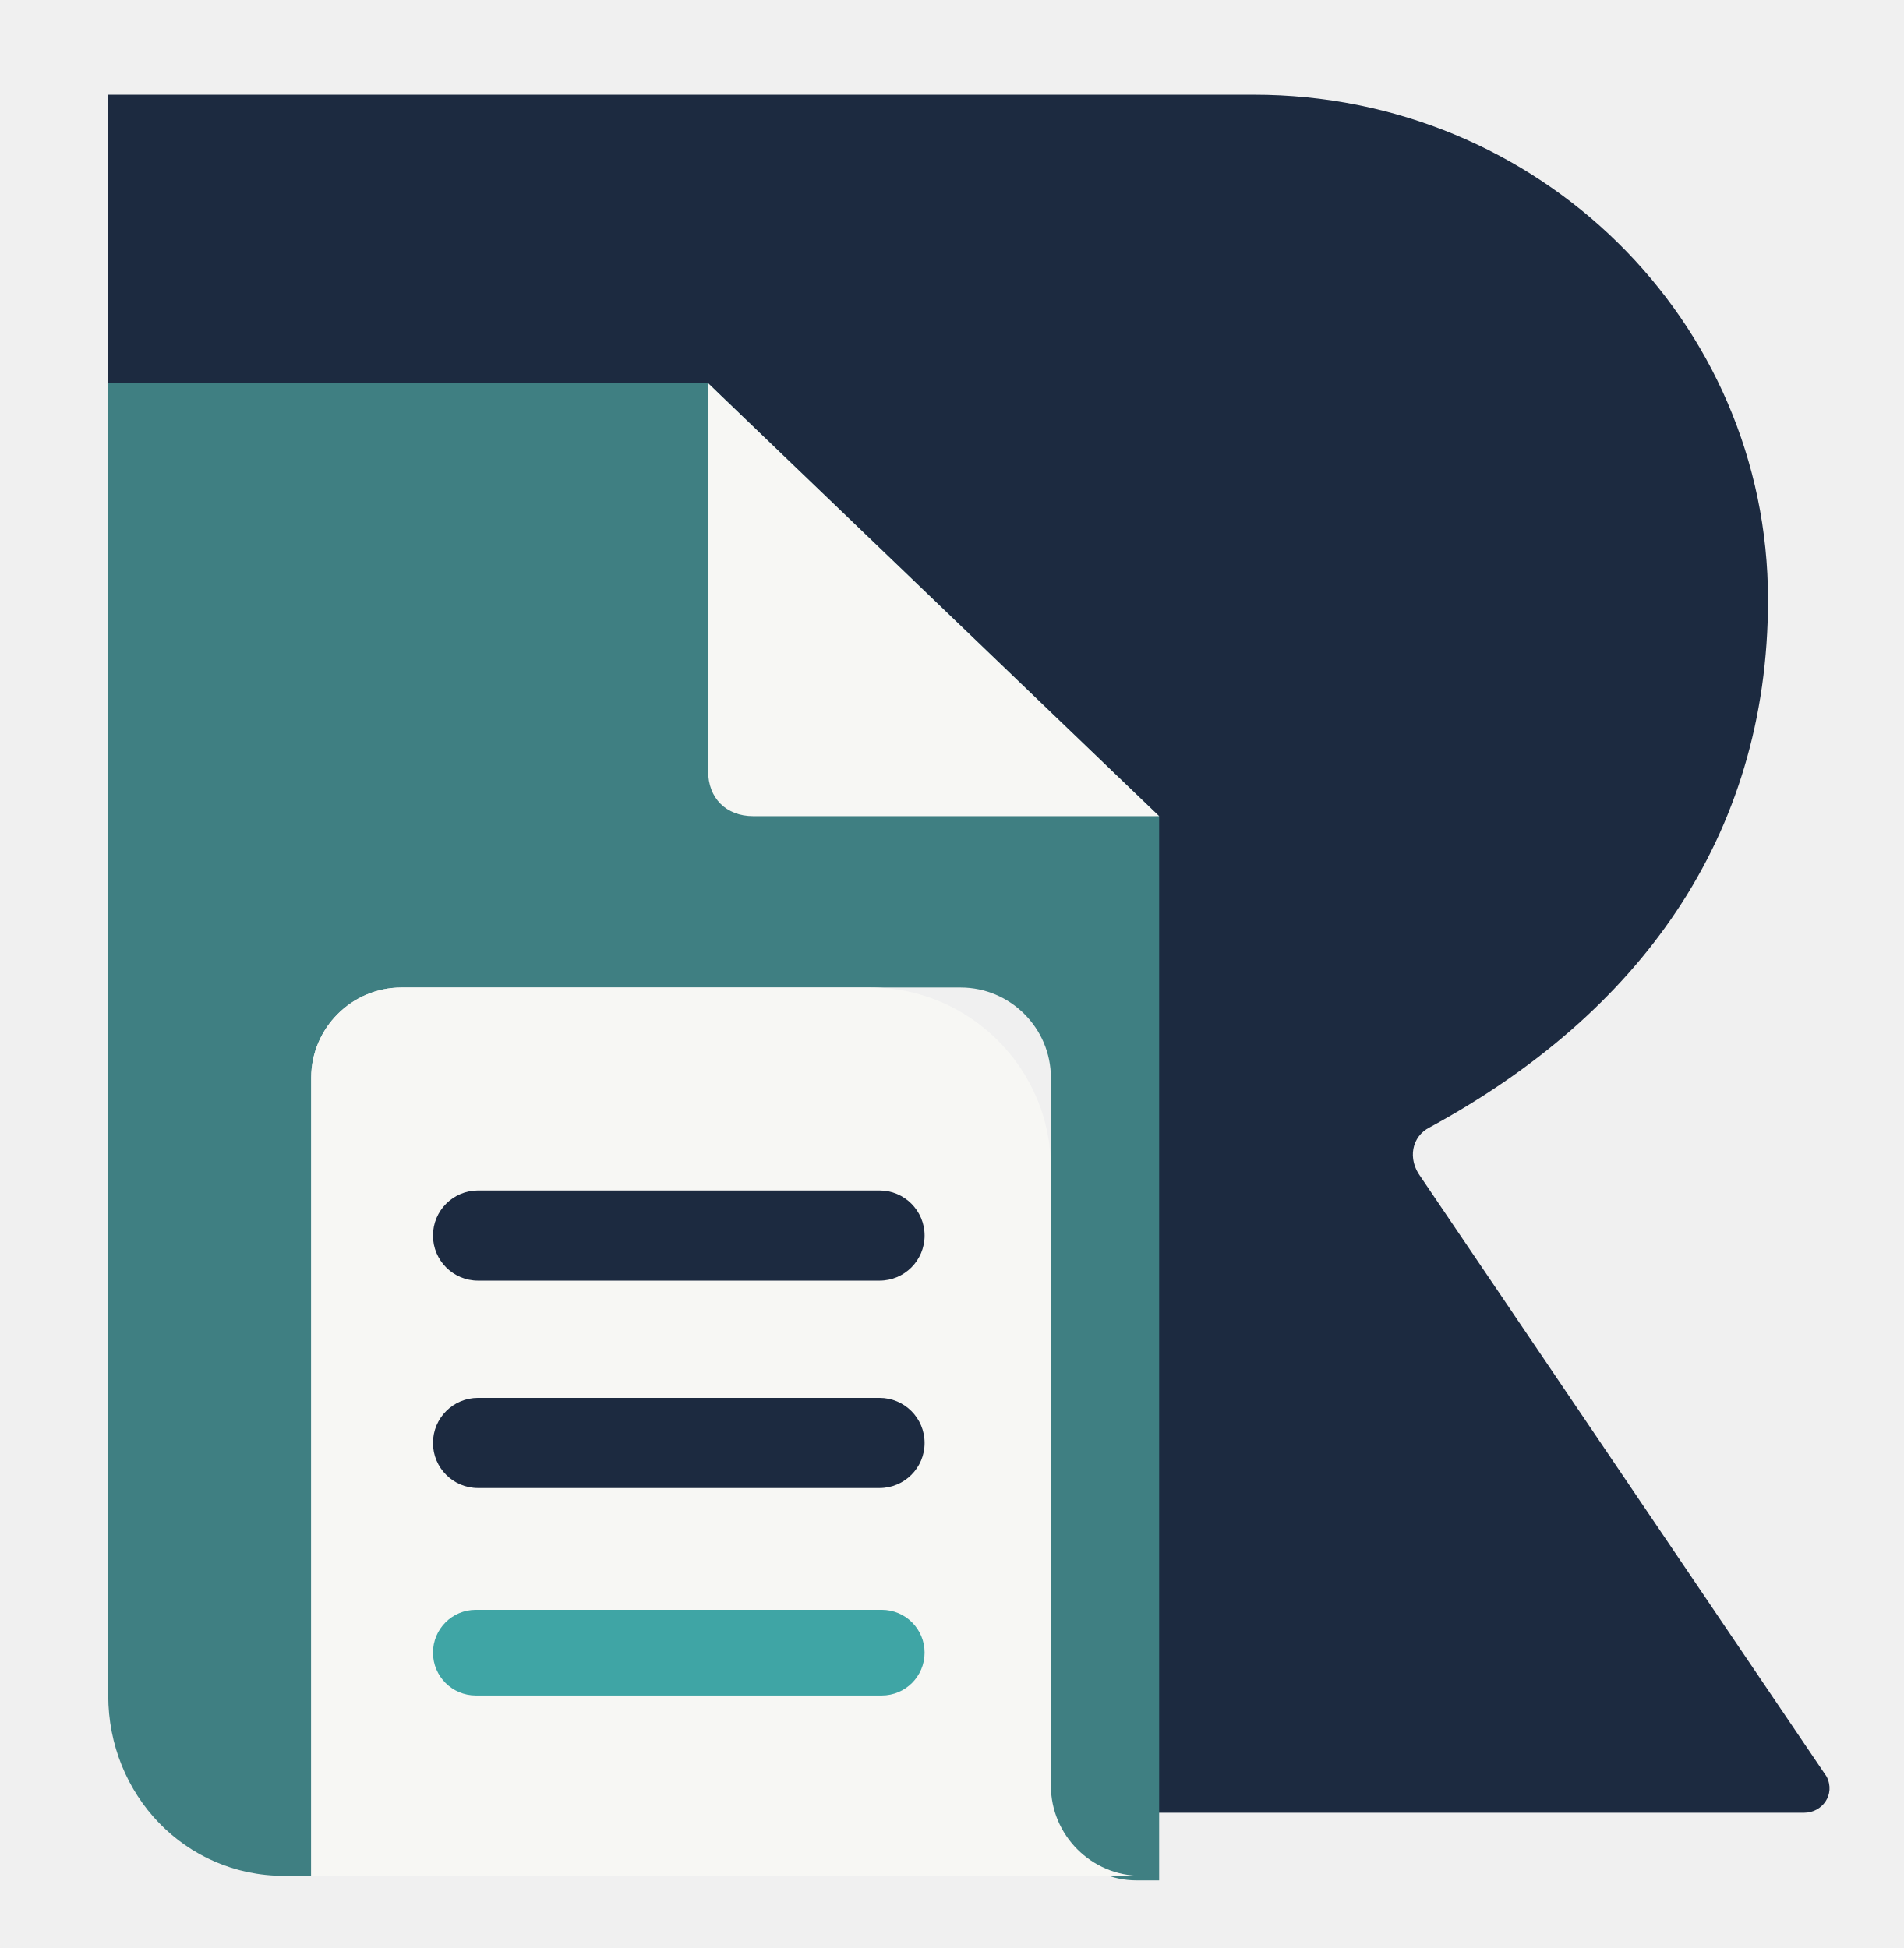
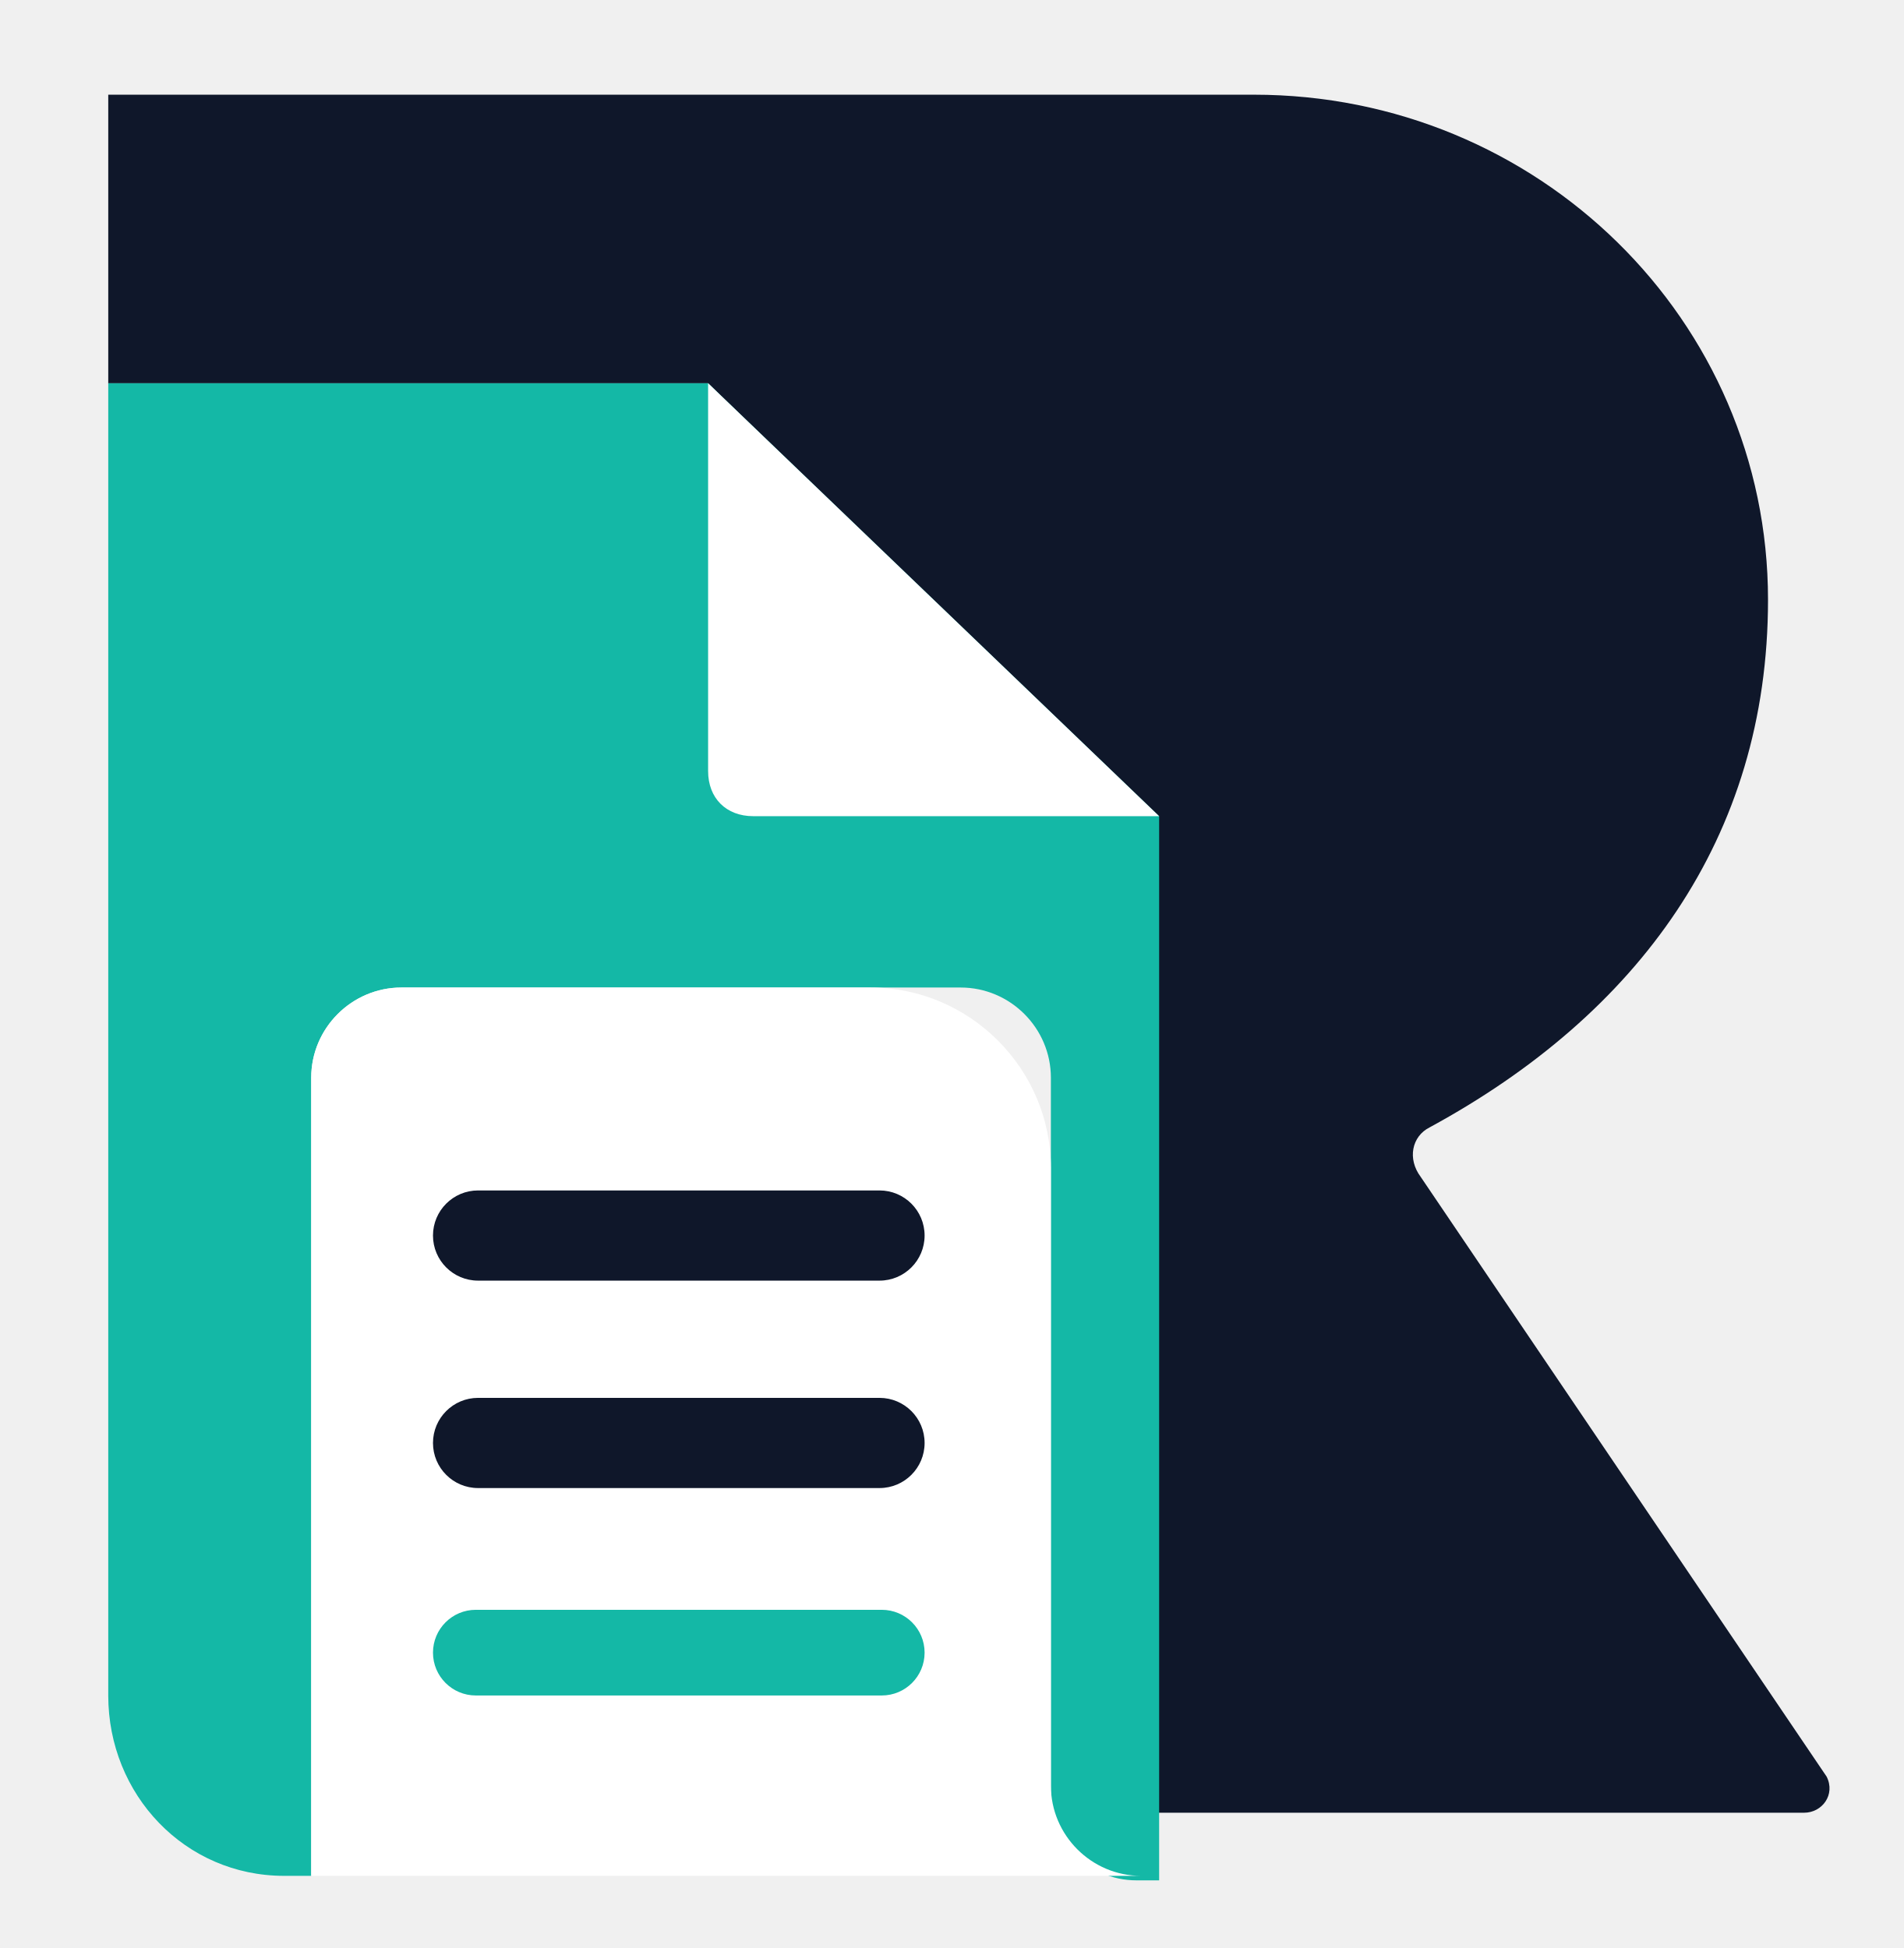
- <svg xmlns="http://www.w3.org/2000/svg" viewBox="0 0 422 432">
+ <svg xmlns="http://www.w3.org/2000/svg" viewBox="0 0 422 432" fill="none">
  <g>
-     <path fill="#1C2A40" d="M24 21h254c63 0 114 50 114 112 0 53-29 92-75 117-4 2-5 7-2 11l90 133c2 4-1 8-5 8H256V181l-99-96H24z" />
-     <path fill="#3F7F82" d="M24 85h133l100 96v236h-5c-11 0-19-9-19-20V239c0-11-9-20-20-20H89c-11 0-20 9-20 20v177h-6c-22 0-39-18-39-40z" />
-     <path fill="#F7F7F4" d="M157 85v86c0 6 4 10 10 10h90z" />
-     <path fill="#F7F7F4" d="M89 219h104c22 0 40 18 40 40v137c0 11 9 20 20 20H69V239c0-11 9-20 20-20z" />
-     <rect x="96" y="264" width="109" height="20" rx="10" fill="#1C2A40" />
-     <rect x="96" y="310" width="109" height="20" rx="10" fill="#1C2A40" />
-     <rect x="96" y="357" width="109" height="19" rx="9.5" fill="#3FA5A5" />
+     <path fill="#0F172A" d="M24 21h254c63 0 114 50 114 112 0 53-29 92-75 117-4 2-5 7-2 11l90 133c2 4-1 8-5 8H256V181l-99-96H24z" />
+     <path fill="#14B8A6" d="M24 85h133l100 96v236h-5c-11 0-19-9-19-20V239c0-11-9-20-20-20H89c-11 0-20 9-20 20v177h-6c-22 0-39-18-39-40z" />
+     <path fill="#FFFFFF" d="M157 85v86c0 6 4 10 10 10h90z" />
+     <path fill="#FFFFFF" d="M89 219h104c22 0 40 18 40 40v137c0 11 9 20 20 20H69V239c0-11 9-20 20-20z" />
+     <rect x="96" y="264" width="109" height="20" rx="10" fill="#0F172A" />
+     <rect x="96" y="310" width="109" height="20" rx="10" fill="#0F172A" />
+     <rect x="96" y="357" width="109" height="19" rx="9.5" fill="#14B8A6" />
  </g>
</svg>
